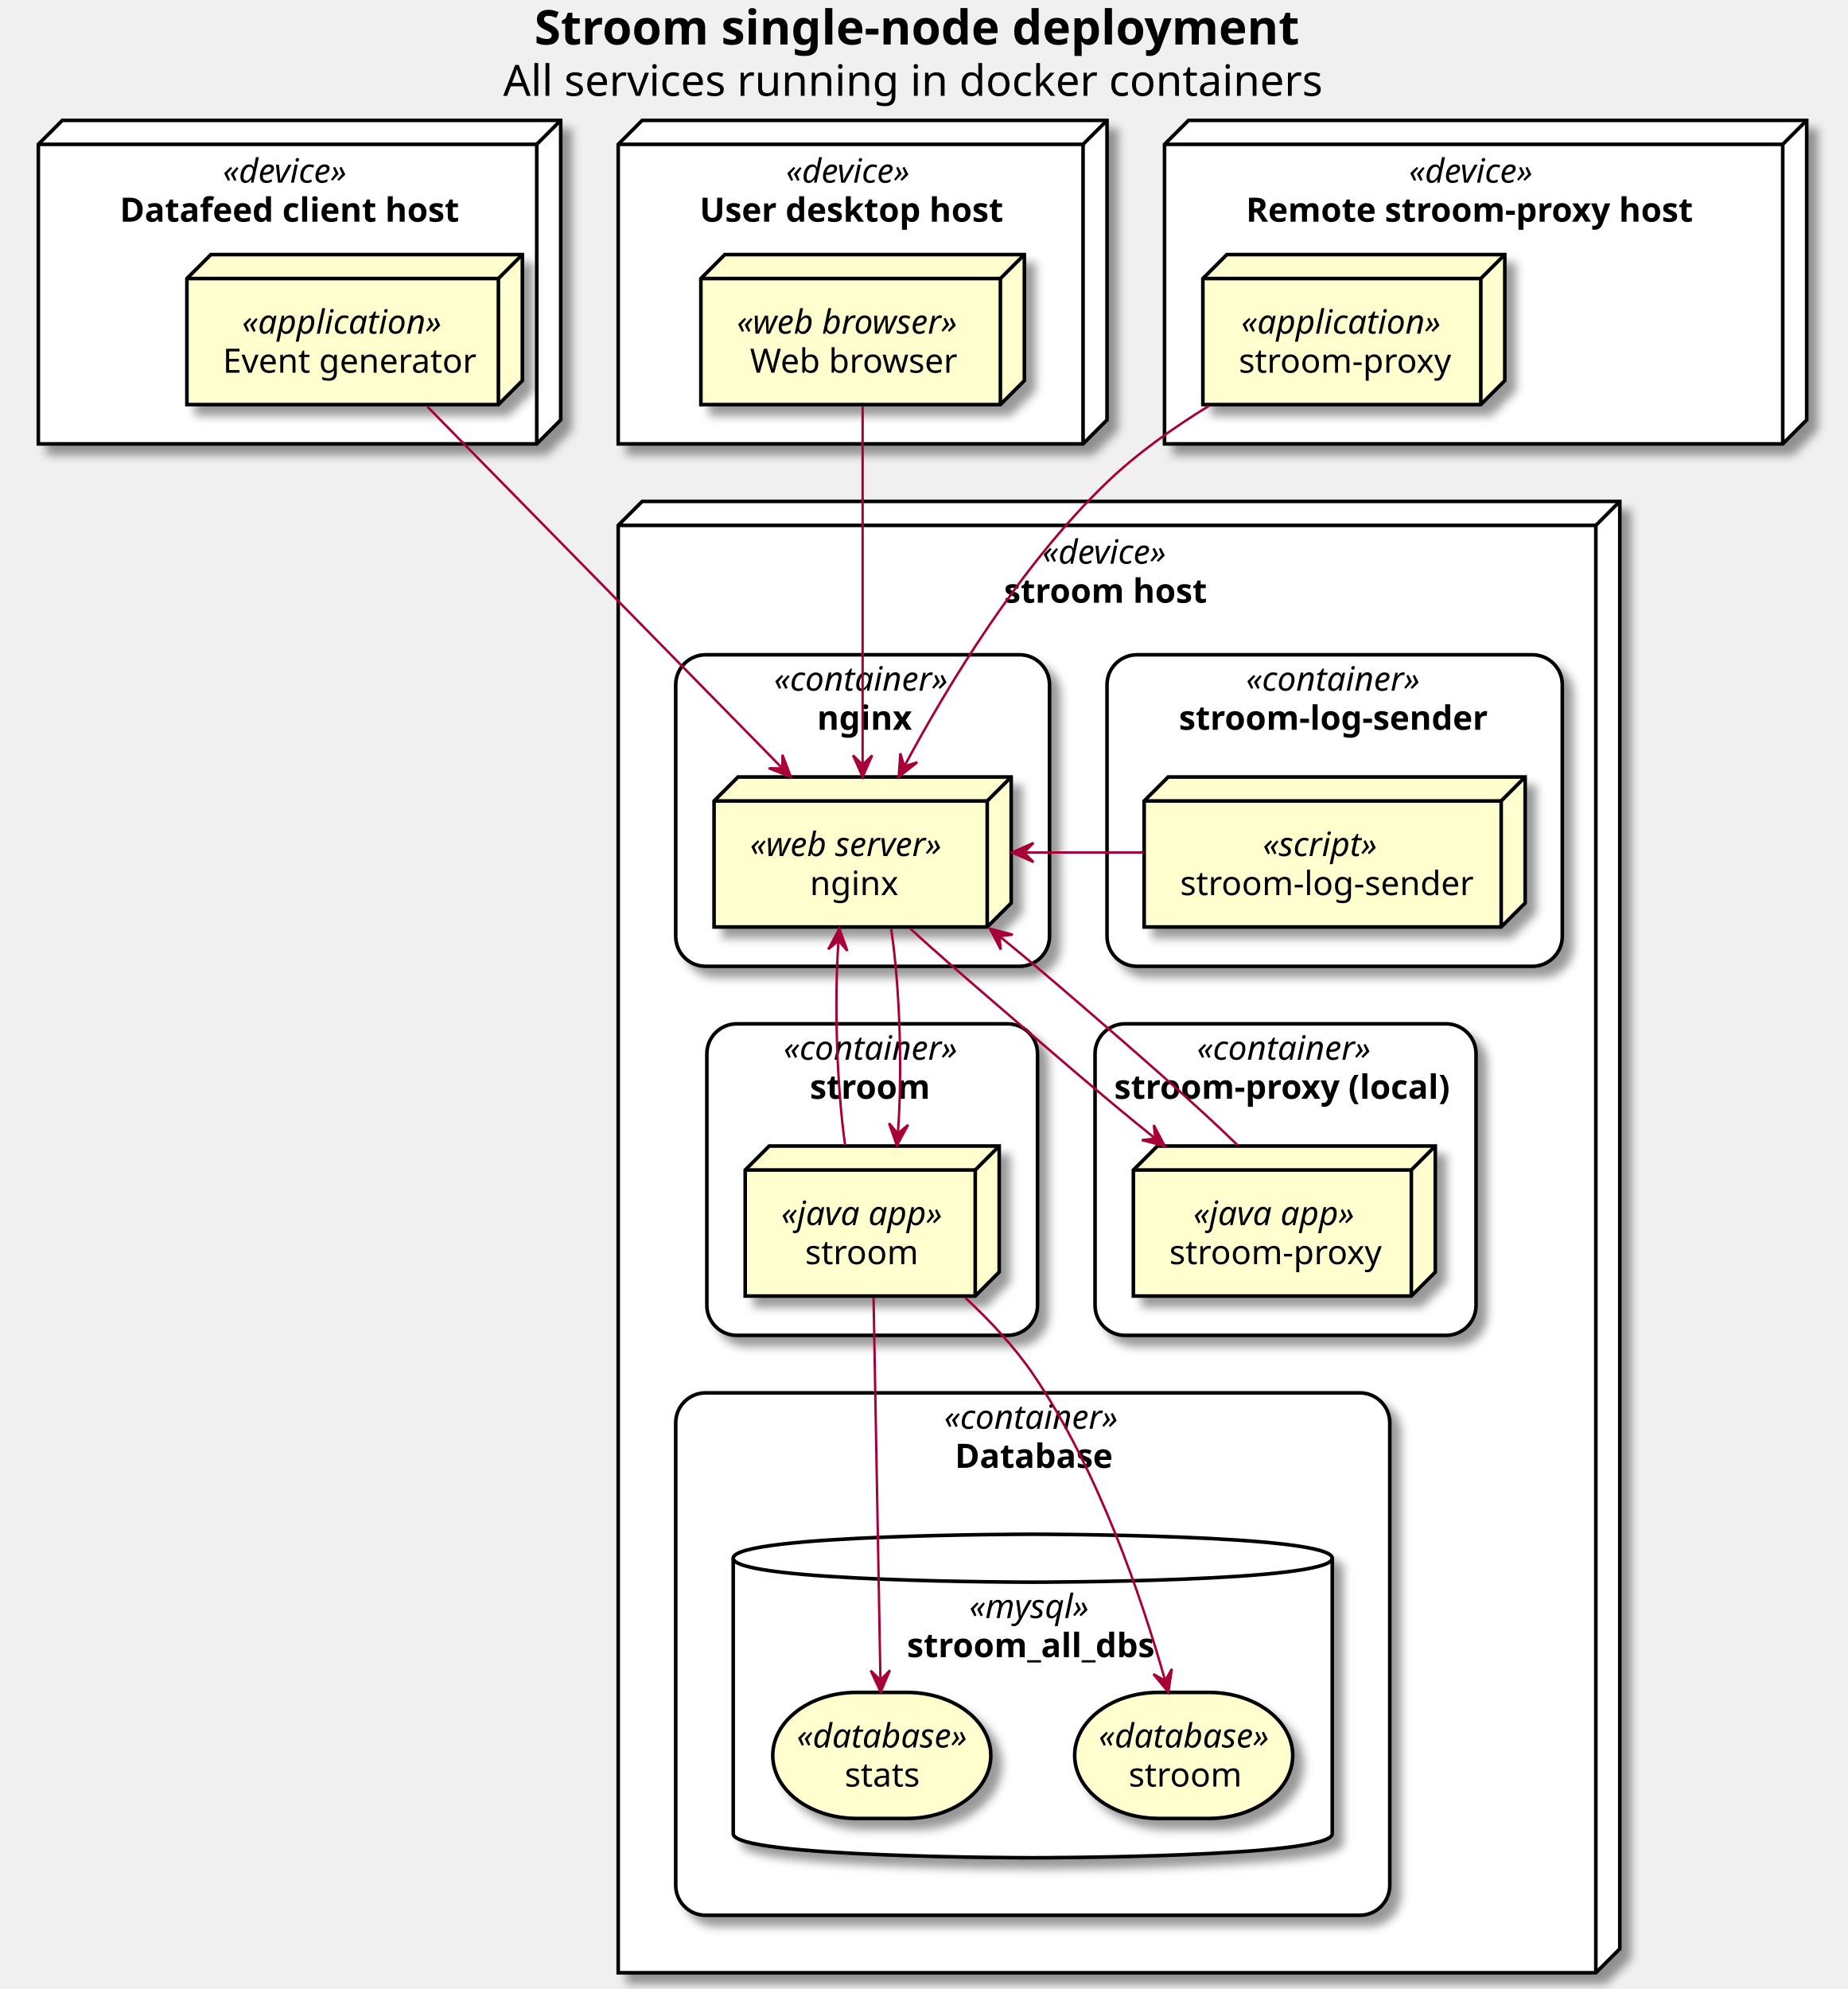
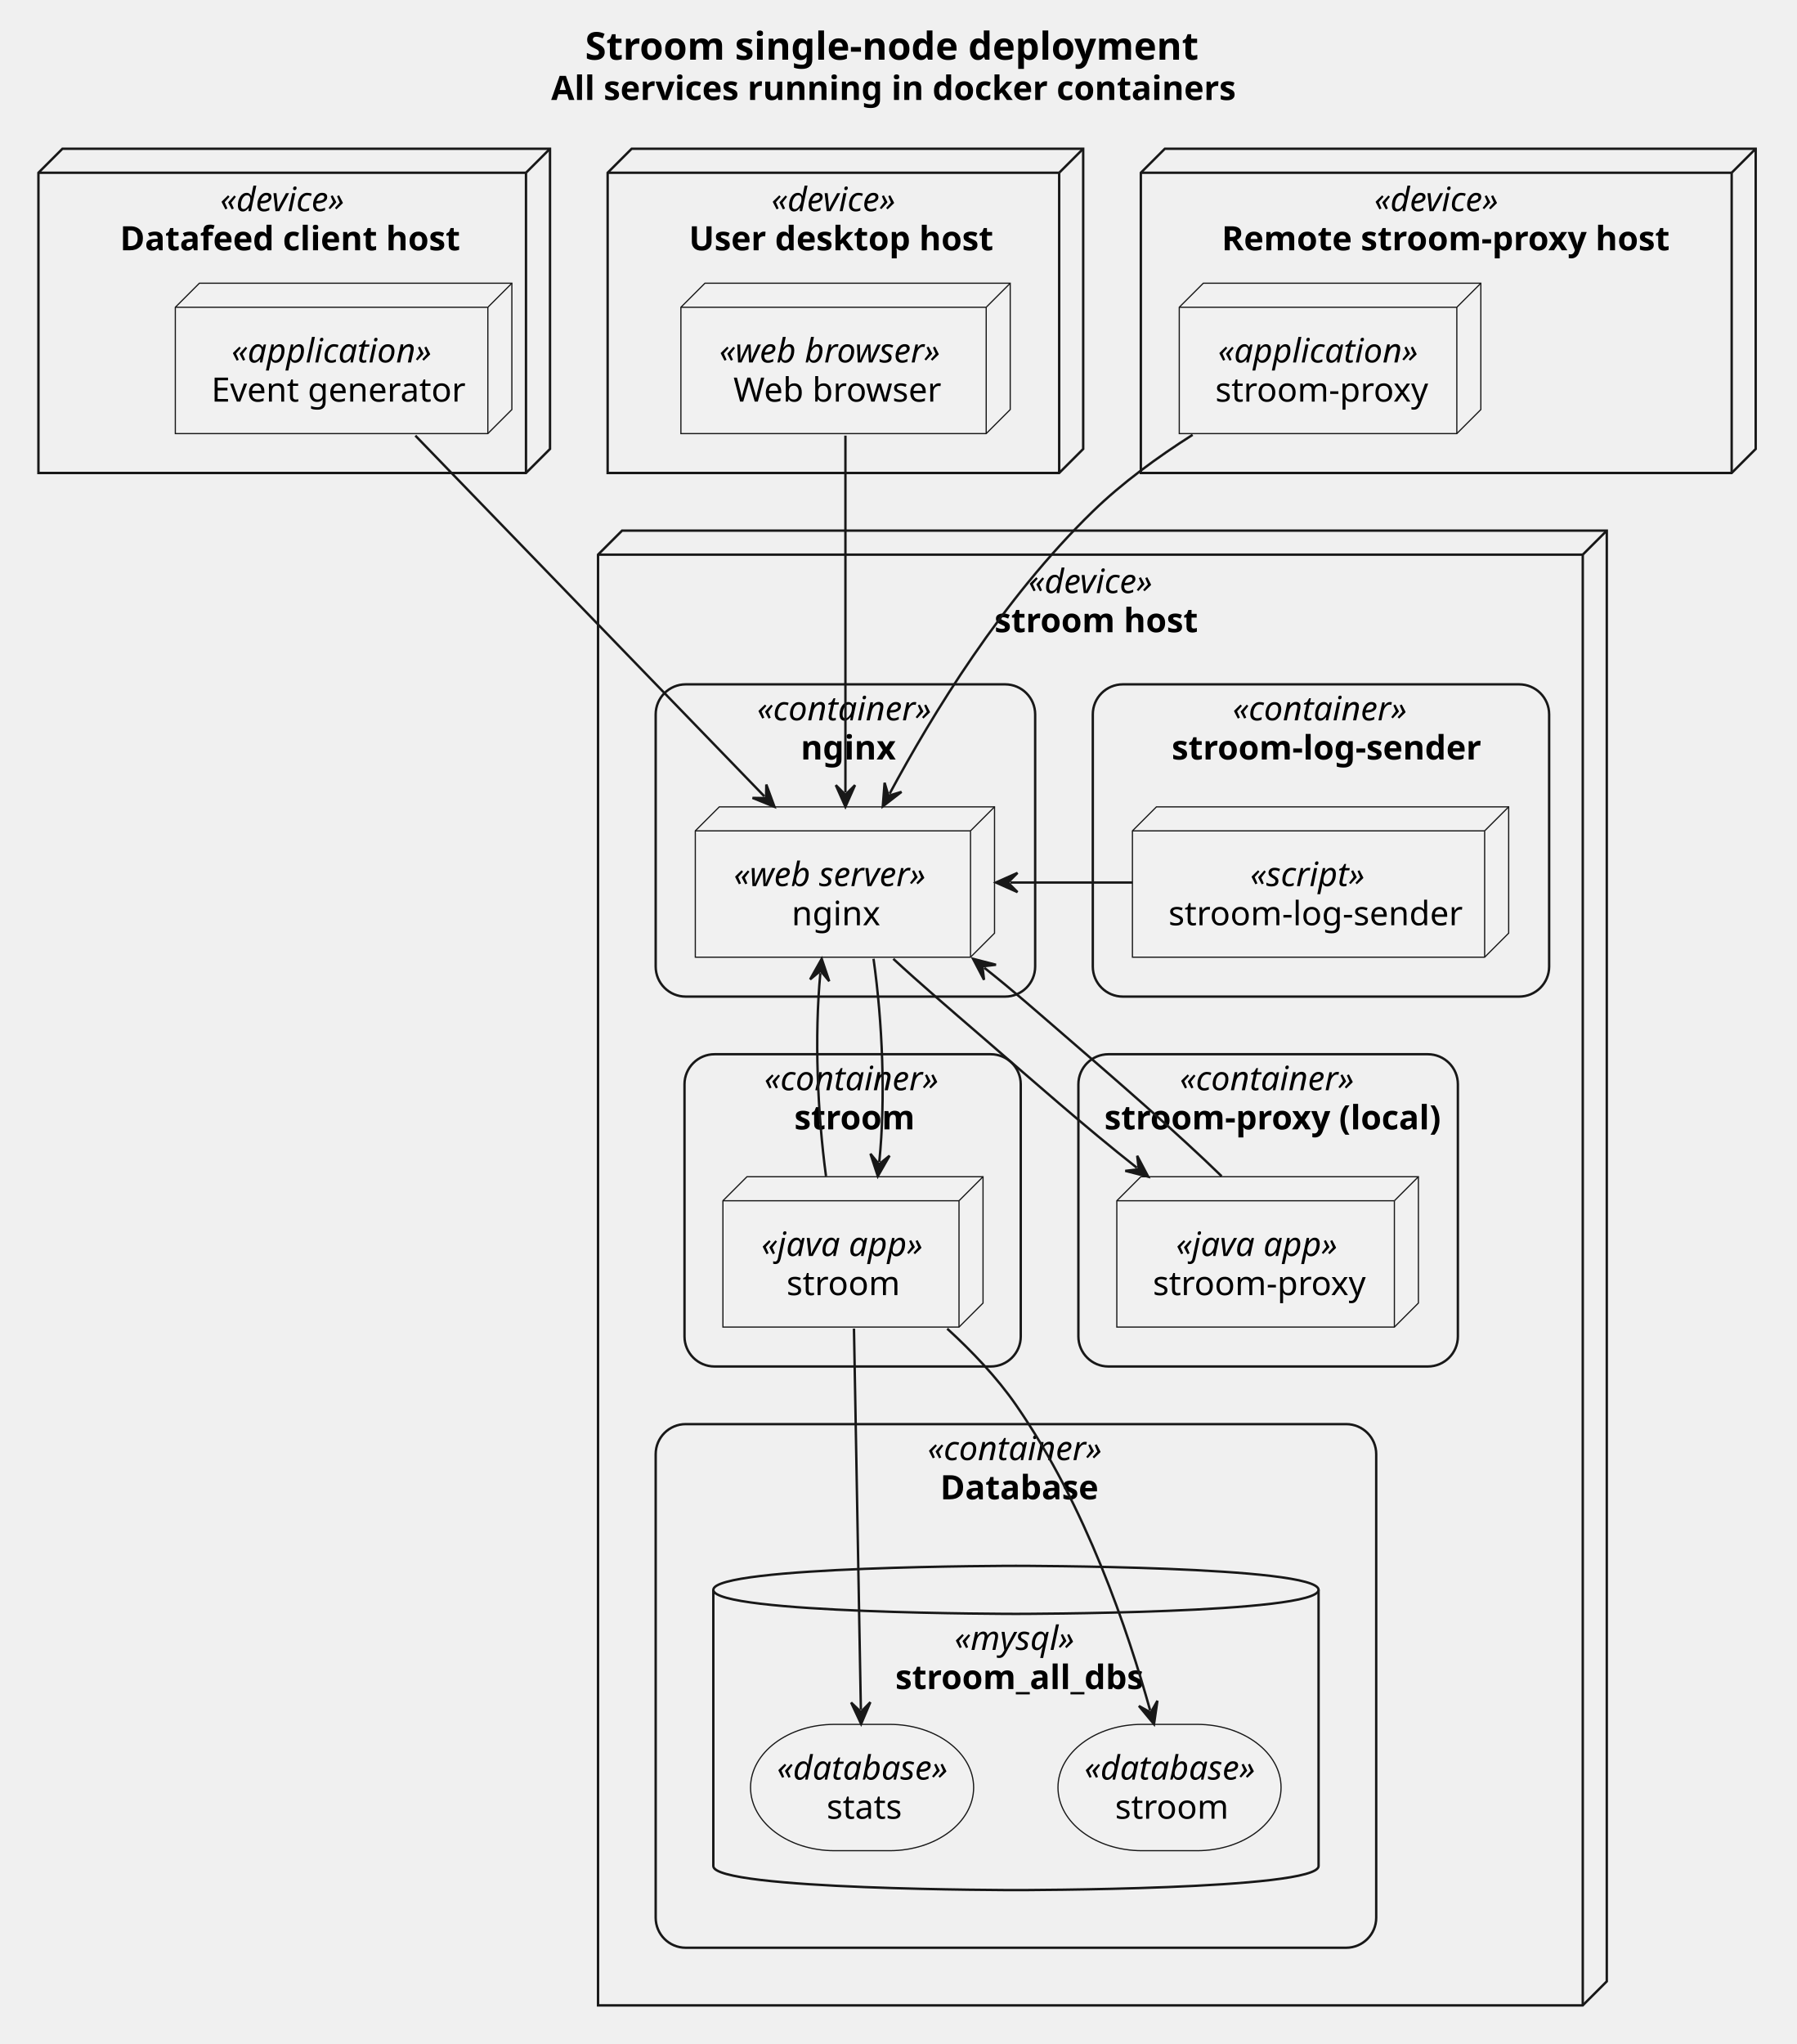
- <svg xmlns="http://www.w3.org/2000/svg" contentScriptType="application/ecmascript" contentStyleType="text/css" height="830px" preserveAspectRatio="none" style="width:771px;height:830px;" version="1.1" viewBox="0 0 771 830" width="771px" zoomAndPan="magnify">
-   <defs>
-     <filter height="300%" id="fqkha2e02ud9j" width="300%" x="-1" y="-1">
-       <feGaussianBlur result="blurOut" stdDeviation="2.0" />
-       <feColorMatrix in="blurOut" result="blurOut2" type="matrix" values="0 0 0 0 0 0 0 0 0 0 0 0 0 0 0 0 0 0 .4 0" />
-       <feOffset dx="4.0" dy="4.0" in="blurOut2" result="blurOut3" />
-       <feBlend in="SourceGraphic" in2="blurOut3" mode="normal" />
-     </filter>
-   </defs>
+ <svg xmlns="http://www.w3.org/2000/svg" contentStyleType="text/css" data-diagram-type="DESCRIPTION" height="851px" preserveAspectRatio="none" style="width:748px;height:851px;background:#FFFFFF;" version="1.1" viewBox="0 0 748 851" width="748px" zoomAndPan="magnify">
+   <defs />
  <g>
-     <text fill="#000000" font-family="sans-serif" font-size="20" font-weight="bold" lengthAdjust="spacing" textLength="312" x="223" y="18.564">Stroom single-node deployment</text>
-     <text fill="#000000" font-family="sans-serif" font-size="18" lengthAdjust="spacing" textLength="338" x="210" y="39.989">All services running in docker containers</text>
-     <polygon fill="#FFFFFF" filter="url(#fqkha2e02ud9j)" points="16,60.234,26,50.234,234,50.234,234,175.234,224,185.234,16,185.234,16,60.234" style="stroke:#000000;stroke-width:1.5;" />
-     <line style="stroke:#000000;stroke-width:1.5;" x1="224" x2="234" y1="60.234" y2="50.234" />
-     <line style="stroke:#000000;stroke-width:1.5;" x1="16" x2="224" y1="60.234" y2="60.234" />
-     <line style="stroke:#000000;stroke-width:1.5;" x1="224" x2="224" y1="60.234" y2="185.234" />
-     <text fill="#000000" font-family="sans-serif" font-size="14" font-style="italic" lengthAdjust="spacing" textLength="56" x="93" y="76.23">«device»</text>
-     <text fill="#000000" font-family="sans-serif" font-size="14" font-weight="bold" lengthAdjust="spacing" textLength="142" x="50" y="92.526">Datafeed client host</text>
-     <polygon fill="#FFFFFF" filter="url(#fqkha2e02ud9j)" points="258,60.234,268,50.234,462,50.234,462,175.234,452,185.234,258,185.234,258,60.234" style="stroke:#000000;stroke-width:1.5;" />
-     <line style="stroke:#000000;stroke-width:1.5;" x1="452" x2="462" y1="60.234" y2="50.234" />
-     <line style="stroke:#000000;stroke-width:1.5;" x1="258" x2="452" y1="60.234" y2="60.234" />
-     <line style="stroke:#000000;stroke-width:1.5;" x1="452" x2="452" y1="60.234" y2="185.234" />
-     <text fill="#000000" font-family="sans-serif" font-size="14" font-style="italic" lengthAdjust="spacing" textLength="56" x="328" y="76.23">«device»</text>
-     <text fill="#000000" font-family="sans-serif" font-size="14" font-weight="bold" lengthAdjust="spacing" textLength="128" x="292" y="92.526">User desktop host</text>
-     <polygon fill="#FFFFFF" filter="url(#fqkha2e02ud9j)" points="486,60.234,496,50.234,754,50.234,754,175.234,744,185.234,486,185.234,486,60.234" style="stroke:#000000;stroke-width:1.5;" />
-     <line style="stroke:#000000;stroke-width:1.5;" x1="744" x2="754" y1="60.234" y2="50.234" />
-     <line style="stroke:#000000;stroke-width:1.5;" x1="486" x2="744" y1="60.234" y2="60.234" />
-     <line style="stroke:#000000;stroke-width:1.5;" x1="744" x2="744" y1="60.234" y2="185.234" />
-     <text fill="#000000" font-family="sans-serif" font-size="14" font-style="italic" lengthAdjust="spacing" textLength="56" x="588" y="76.23">«device»</text>
-     <text fill="#000000" font-family="sans-serif" font-size="14" font-weight="bold" lengthAdjust="spacing" textLength="192" x="520" y="92.526">Remote stroom-proxy host</text>
-     <polygon fill="#FFFFFF" filter="url(#fqkha2e02ud9j)" points="258,219.234,268,209.234,676,209.234,676,813.234,666,823.234,258,823.234,258,219.234" style="stroke:#000000;stroke-width:1.5;" />
-     <line style="stroke:#000000;stroke-width:1.5;" x1="666" x2="676" y1="219.234" y2="209.234" />
-     <line style="stroke:#000000;stroke-width:1.5;" x1="258" x2="666" y1="219.234" y2="219.234" />
-     <line style="stroke:#000000;stroke-width:1.5;" x1="666" x2="666" y1="219.234" y2="823.234" />
-     <text fill="#000000" font-family="sans-serif" font-size="14" font-style="italic" lengthAdjust="spacing" textLength="56" x="435" y="235.23">«device»</text>
-     <text fill="#000000" font-family="sans-serif" font-size="14" font-weight="bold" lengthAdjust="spacing" textLength="88" x="419" y="251.526">stroom host</text>
-     <rect fill="#FFFFFF" filter="url(#fqkha2e02ud9j)" height="130" rx="12.5" ry="12.5" style="stroke:#000000;stroke-width:1.5;" width="156" x="282" y="273.234" />
-     <text fill="#000000" font-family="sans-serif" font-size="14" font-style="italic" lengthAdjust="spacing" textLength="74" x="323" y="288.229">«container»</text>
-     <text fill="#000000" font-family="sans-serif" font-size="14" font-weight="bold" lengthAdjust="spacing" textLength="38" x="341" y="304.526">nginx</text>
-     <rect fill="#FFFFFF" filter="url(#fqkha2e02ud9j)" height="130" rx="12.5" ry="12.5" style="stroke:#000000;stroke-width:1.5;" width="138" x="295" y="427.234" />
-     <text fill="#000000" font-family="sans-serif" font-size="14" font-style="italic" lengthAdjust="spacing" textLength="74" x="327" y="442.229">«container»</text>
-     <text fill="#000000" font-family="sans-serif" font-size="14" font-weight="bold" lengthAdjust="spacing" textLength="52" x="338" y="458.526">stroom</text>
-     <rect fill="#FFFFFF" filter="url(#fqkha2e02ud9j)" height="130" rx="12.5" ry="12.5" style="stroke:#000000;stroke-width:1.5;" width="159" x="457" y="427.234" />
-     <text fill="#000000" font-family="sans-serif" font-size="14" font-style="italic" lengthAdjust="spacing" textLength="74" x="499.5" y="442.229">«container»</text>
-     <text fill="#000000" font-family="sans-serif" font-size="14" font-weight="bold" lengthAdjust="spacing" textLength="143" x="465" y="458.526">stroom-proxy (local)</text>
-     <rect fill="#FFFFFF" filter="url(#fqkha2e02ud9j)" height="130" rx="12.5" ry="12.5" style="stroke:#000000;stroke-width:1.5;" width="190" x="462" y="273.234" />
-     <text fill="#000000" font-family="sans-serif" font-size="14" font-style="italic" lengthAdjust="spacing" textLength="74" x="520" y="288.229">«container»</text>
-     <text fill="#000000" font-family="sans-serif" font-size="14" font-weight="bold" lengthAdjust="spacing" textLength="130" x="492" y="304.526">stroom-log-sender</text>
-     <rect fill="#FFFFFF" filter="url(#fqkha2e02ud9j)" height="218" rx="12.5" ry="12.5" style="stroke:#000000;stroke-width:1.5;" width="298" x="282" y="581.234" />
-     <text fill="#000000" font-family="sans-serif" font-size="14" font-style="italic" lengthAdjust="spacing" textLength="74" x="394" y="596.23">«container»</text>
-     <text fill="#000000" font-family="sans-serif" font-size="14" font-weight="bold" lengthAdjust="spacing" textLength="65" x="398.5" y="612.526">Database</text>
-     <path d="M306,650.234 C306,640.234 431,640.234 431,640.234 C431,640.234 556,640.234 556,650.234 L556,765.234 C556,775.234 431,775.234 431,775.234 C431,775.234 306,775.234 306,765.234 L306,650.234 " fill="#FFFFFF" filter="url(#fqkha2e02ud9j)" style="stroke:#000000;stroke-width:1.5;" />
-     <path d="M306,650.234 C306,660.234 431,660.234 431,660.234 C431,660.234 556,660.234 556,650.234 " fill="none" style="stroke:#000000;stroke-width:1.5;" />
-     <text fill="#000000" font-family="sans-serif" font-size="14" font-style="italic" lengthAdjust="spacing" textLength="53" x="404.5" y="675.23">«mysql»</text>
-     <text fill="#000000" font-family="sans-serif" font-size="14" font-weight="bold" lengthAdjust="spacing" textLength="105" x="378.5" y="691.526">stroom_all_dbs</text>
-     <polygon fill="#FEFECE" filter="url(#fqkha2e02ud9j)" points="78,116.234,88,106.234,218,106.234,218,158.828,208,168.828,78,168.828,78,116.234" style="stroke:#000000;stroke-width:1.5;" />
-     <line style="stroke:#000000;stroke-width:1.5;" x1="208" x2="218" y1="116.234" y2="106.234" />
-     <line style="stroke:#000000;stroke-width:1.5;" x1="78" x2="208" y1="116.234" y2="116.234" />
-     <line style="stroke:#000000;stroke-width:1.5;" x1="208" x2="208" y1="116.234" y2="168.828" />
-     <text fill="#000000" font-family="sans-serif" font-size="14" font-style="italic" lengthAdjust="spacing" textLength="84" x="101" y="139.23">«application»</text>
-     <text fill="#000000" font-family="sans-serif" font-size="14" lengthAdjust="spacing" textLength="100" x="93" y="155.526">Event generator</text>
-     <polygon fill="#FEFECE" filter="url(#fqkha2e02ud9j)" points="292.5,116.234,302.5,106.234,427.5,106.234,427.5,158.828,417.5,168.828,292.5,168.828,292.5,116.234" style="stroke:#000000;stroke-width:1.5;" />
-     <line style="stroke:#000000;stroke-width:1.5;" x1="417.5" x2="427.5" y1="116.234" y2="106.234" />
-     <line style="stroke:#000000;stroke-width:1.5;" x1="292.5" x2="417.5" y1="116.234" y2="116.234" />
-     <line style="stroke:#000000;stroke-width:1.5;" x1="417.5" x2="417.5" y1="116.234" y2="168.828" />
-     <text fill="#000000" font-family="sans-serif" font-size="14" font-style="italic" lengthAdjust="spacing" textLength="95" x="307.5" y="139.23">«web browser»</text>
-     <text fill="#000000" font-family="sans-serif" font-size="14" lengthAdjust="spacing" textLength="84" x="313" y="155.526">Web browser</text>
-     <polygon fill="#FEFECE" filter="url(#fqkha2e02ud9j)" points="502,116.234,512,106.234,628,106.234,628,158.828,618,168.828,502,168.828,502,116.234" style="stroke:#000000;stroke-width:1.5;" />
-     <line style="stroke:#000000;stroke-width:1.5;" x1="618" x2="628" y1="116.234" y2="106.234" />
-     <line style="stroke:#000000;stroke-width:1.5;" x1="502" x2="618" y1="116.234" y2="116.234" />
-     <line style="stroke:#000000;stroke-width:1.5;" x1="618" x2="618" y1="116.234" y2="168.828" />
-     <text fill="#000000" font-family="sans-serif" font-size="14" font-style="italic" lengthAdjust="spacing" textLength="84" x="518" y="139.23">«application»</text>
-     <text fill="#000000" font-family="sans-serif" font-size="14" lengthAdjust="spacing" textLength="86" x="517" y="155.526">stroom-proxy</text>
-     <polygon fill="#FEFECE" filter="url(#fqkha2e02ud9j)" points="298,334.234,308,324.234,422,324.234,422,376.828,412,386.828,298,386.828,298,334.234" style="stroke:#000000;stroke-width:1.5;" />
-     <line style="stroke:#000000;stroke-width:1.5;" x1="412" x2="422" y1="334.234" y2="324.234" />
-     <line style="stroke:#000000;stroke-width:1.5;" x1="298" x2="412" y1="334.234" y2="334.234" />
-     <line style="stroke:#000000;stroke-width:1.5;" x1="412" x2="412" y1="334.234" y2="386.828" />
-     <text fill="#000000" font-family="sans-serif" font-size="14" font-style="italic" lengthAdjust="spacing" textLength="84" x="313" y="357.229">«web server»</text>
-     <text fill="#000000" font-family="sans-serif" font-size="14" lengthAdjust="spacing" textLength="34" x="338" y="373.526">nginx</text>
-     <polygon fill="#FEFECE" filter="url(#fqkha2e02ud9j)" points="311,488.234,321,478.234,417,478.234,417,530.828,407,540.828,311,540.828,311,488.234" style="stroke:#000000;stroke-width:1.5;" />
-     <line style="stroke:#000000;stroke-width:1.5;" x1="407" x2="417" y1="488.234" y2="478.234" />
-     <line style="stroke:#000000;stroke-width:1.5;" x1="311" x2="407" y1="488.234" y2="488.234" />
-     <line style="stroke:#000000;stroke-width:1.5;" x1="407" x2="407" y1="488.234" y2="540.828" />
-     <text fill="#000000" font-family="sans-serif" font-size="14" font-style="italic" lengthAdjust="spacing" textLength="66" x="326" y="511.229">«java app»</text>
-     <text fill="#000000" font-family="sans-serif" font-size="14" lengthAdjust="spacing" textLength="46" x="336" y="527.526">stroom</text>
-     <polygon fill="#FEFECE" filter="url(#fqkha2e02ud9j)" points="473,488.234,483,478.234,599,478.234,599,530.828,589,540.828,473,540.828,473,488.234" style="stroke:#000000;stroke-width:1.5;" />
-     <line style="stroke:#000000;stroke-width:1.5;" x1="589" x2="599" y1="488.234" y2="478.234" />
-     <line style="stroke:#000000;stroke-width:1.5;" x1="473" x2="589" y1="488.234" y2="488.234" />
-     <line style="stroke:#000000;stroke-width:1.5;" x1="589" x2="589" y1="488.234" y2="540.828" />
-     <text fill="#000000" font-family="sans-serif" font-size="14" font-style="italic" lengthAdjust="spacing" textLength="66" x="498" y="511.229">«java app»</text>
-     <text fill="#000000" font-family="sans-serif" font-size="14" lengthAdjust="spacing" textLength="86" x="488" y="527.526">stroom-proxy</text>
-     <polygon fill="#FEFECE" filter="url(#fqkha2e02ud9j)" points="477.5,334.234,487.5,324.234,636.5,324.234,636.5,376.828,626.5,386.828,477.5,386.828,477.5,334.234" style="stroke:#000000;stroke-width:1.5;" />
-     <line style="stroke:#000000;stroke-width:1.5;" x1="626.5" x2="636.5" y1="334.234" y2="324.234" />
-     <line style="stroke:#000000;stroke-width:1.5;" x1="477.5" x2="626.5" y1="334.234" y2="334.234" />
-     <line style="stroke:#000000;stroke-width:1.5;" x1="626.5" x2="626.5" y1="334.234" y2="386.828" />
-     <text fill="#000000" font-family="sans-serif" font-size="14" font-style="italic" lengthAdjust="spacing" textLength="50" x="527" y="357.229">«script»</text>
-     <text fill="#000000" font-family="sans-serif" font-size="14" lengthAdjust="spacing" textLength="119" x="492.5" y="373.526">stroom-log-sender</text>
-     <rect fill="#FEFECE" filter="url(#fqkha2e02ud9j)" height="52.594" rx="35" ry="35" style="stroke:#000000;stroke-width:1.5;" width="91" x="448.5" y="706.234" />
-     <text fill="#000000" font-family="sans-serif" font-size="14" font-style="italic" lengthAdjust="spacing" textLength="71" x="458.5" y="729.23">«database»</text>
-     <text fill="#000000" font-family="sans-serif" font-size="14" lengthAdjust="spacing" textLength="46" x="471" y="745.526">stroom</text>
-     <rect fill="#FEFECE" filter="url(#fqkha2e02ud9j)" height="52.594" rx="35" ry="35" style="stroke:#000000;stroke-width:1.5;" width="91" x="322.5" y="706.234" />
-     <text fill="#000000" font-family="sans-serif" font-size="14" font-style="italic" lengthAdjust="spacing" textLength="71" x="332.5" y="729.23">«database»</text>
-     <text fill="#000000" font-family="sans-serif" font-size="14" lengthAdjust="spacing" textLength="31" x="352.5" y="745.526">stats</text>
-     <path d="M402.84,541.544 C412.96,550.924 423.19,561.804 431,573.234 C458.5,613.504 476.69,667.554 486.17,700.994 " fill="none" id="stroom_dropwiz-to-stroom_db" style="stroke:#A80036;stroke-width:1.0;" />
-     <polygon fill="#A80036" points="487.62,706.174,489.055,696.431,486.277,701.358,481.349,698.58,487.62,706.174" style="stroke:#A80036;stroke-width:1.0;" />
-     <path d="M364.56,541.464 C365.32,583.544 366.68,658.684 367.44,700.844 " fill="none" id="stroom_dropwiz-to-stroom_stats_db" style="stroke:#A80036;stroke-width:1.0;" />
-     <polygon fill="#A80036" points="367.54,706.074,371.385,697.007,367.454,701.075,363.386,697.144,367.54,706.074" style="stroke:#A80036;stroke-width:1.0;" />
-     <path d="M352.72,478.024 C349.22,453.314 348.13,418.544 349.93,392.564 " fill="none" id="stroom_dropwiz-to-nginx" style="stroke:#A80036;stroke-width:1.0;" />
-     <polygon fill="#A80036" points="350.33,387.494,345.648,396.159,349.944,392.479,353.624,396.776,350.33,387.494" style="stroke:#A80036;stroke-width:1.0;" />
-     <path d="M371.91,387.494 C375.56,412.214 376.66,446.984 374.71,472.954 " fill="none" id="nginx-to-stroom_dropwiz" style="stroke:#A80036;stroke-width:1.0;" />
-     <polygon fill="#A80036" points="374.28,478.024,379.012,469.387,374.694,473.041,371.039,468.724,374.28,478.024" style="stroke:#A80036;stroke-width:1.0;" />
-     <path d="M516.63,478.014 C498.91,460.714 473.6,438.734 451,419.234 C440.31,410.014 428.71,400.064 417.33,390.864 " fill="none" id="stroom_proxy_dropwiz-to-nginx" style="stroke:#A80036;stroke-width:1.0;" />
-     <polygon fill="#A80036" points="413.14,387.514,417.657,396.266,417.04,390.643,422.663,390.026,413.14,387.514" style="stroke:#A80036;stroke-width:1.0;" />
-     <path d="M379.93,387.514 C390.85,397.604 404,408.884 416,419.234 C437.27,437.584 460.94,458.144 481.91,474.924 " fill="none" id="nginx-to-stroom_proxy_dropwiz" style="stroke:#A80036;stroke-width:1.0;" />
-     <polygon fill="#A80036" points="486.07,478.224,481.518,469.491,482.157,475.111,476.537,475.751,486.07,478.224" style="stroke:#A80036;stroke-width:1.0;" />
-     <path d="M427.49,355.734 C444.09,355.734 460.7,355.734 477.3,355.734 " fill="none" id="nginx-backto-stroom_log_sender_script" style="stroke:#A80036;stroke-width:1.0;" />
-     <polygon fill="#A80036" points="422.33,355.734,431.33,359.734,427.33,355.734,431.33,351.734,422.33,355.734" style="stroke:#A80036;stroke-width:1.0;" />
-     <path d="M360,169.684 C360,209.174 360,277.334 360,318.994 " fill="none" id="ui_client_browser-to-nginx" style="stroke:#A80036;stroke-width:1.0;" />
-     <polygon fill="#A80036" points="360,324.194,364,315.194,360,319.194,356,315.194,360,324.194" style="stroke:#A80036;stroke-width:1.0;" />
-     <path d="M178.37,169.684 C217.53,209.574 285.4,278.724 326.17,320.264 " fill="none" id="dataload_client_app-to-nginx" style="stroke:#A80036;stroke-width:1.0;" />
-     <polygon fill="#A80036" points="330.02,324.194,326.559,314.974,326.513,320.63,320.856,320.585,330.02,324.194" style="stroke:#A80036;stroke-width:1.0;" />
-     <path d="M504.62,169.314 C489.76,178.414 474.53,189.214 462,201.234 C425.7,236.074 395.5,286.044 377.61,319.394 " fill="none" id="remote_proxy-to-nginx" style="stroke:#A80036;stroke-width:1.0;" />
-     <polygon fill="#A80036" points="375.06,324.194,382.804,318.11,377.398,319.775,375.733,314.368,375.06,324.194" style="stroke:#A80036;stroke-width:1.0;" />
+     <g class="title" data-source-line="2">
+       <text fill="#000000" font-family="sans-serif" font-size="16" font-weight="bold" lengthAdjust="spacing" textLength="246.781" x="243.609" y="24.852">Stroom single-node deployment</text>
+       <text fill="#000000" font-family="sans-serif" font-size="14" font-weight="bold" lengthAdjust="spacing" textLength="275.017" x="229.492" y="41.62">All services running in docker containers</text>
+     </g>
+     <g class="cluster" data-qualified-name="dataload_client_host" data-source-line="13" id="ent0002">
+       <polygon fill="none" points="16,71.922,26,61.922,229,61.922,229,186.922,219,196.922,16,196.922,16,71.922" style="stroke:#181818;stroke-width:1;" />
+       <line style="stroke:#181818;stroke-width:1;" x1="219" x2="229" y1="71.922" y2="61.922" />
+       <line style="stroke:#181818;stroke-width:1;" x1="16" x2="219" y1="71.922" y2="71.922" />
+       <line style="stroke:#181818;stroke-width:1;" x1="219" x2="219" y1="71.922" y2="196.922" />
+       <text fill="#000000" font-family="sans-serif" font-size="14" font-style="italic" lengthAdjust="spacing" textLength="53.628" x="91.686" y="87.917">«device»</text>
+       <text fill="#000000" font-family="sans-serif" font-size="14" font-weight="bold" lengthAdjust="spacing" textLength="137.088" x="49.956" y="104.214">Datafeed client host</text>
+     </g>
+     <g class="cluster" data-qualified-name="ui_client_host" data-source-line="17" id="ent0004">
+       <polygon fill="none" points="253,71.922,263,61.922,451,61.922,451,186.922,441,196.922,253,196.922,253,71.922" style="stroke:#181818;stroke-width:1;" />
+       <line style="stroke:#181818;stroke-width:1;" x1="441" x2="451" y1="71.922" y2="61.922" />
+       <line style="stroke:#181818;stroke-width:1;" x1="253" x2="441" y1="71.922" y2="71.922" />
+       <line style="stroke:#181818;stroke-width:1;" x1="441" x2="441" y1="71.922" y2="196.922" />
+       <text fill="#000000" font-family="sans-serif" font-size="14" font-style="italic" lengthAdjust="spacing" textLength="53.628" x="321.186" y="87.917">«device»</text>
+       <text fill="#000000" font-family="sans-serif" font-size="14" font-weight="bold" lengthAdjust="spacing" textLength="122.268" x="286.866" y="104.214">User desktop host</text>
+     </g>
+     <g class="cluster" data-qualified-name="remote_proxy_host" data-source-line="21" id="ent0006">
+       <polygon fill="none" points="475,71.922,485,61.922,731,61.922,731,186.922,721,196.922,475,196.922,475,71.922" style="stroke:#181818;stroke-width:1;" />
+       <line style="stroke:#181818;stroke-width:1;" x1="721" x2="731" y1="71.922" y2="61.922" />
+       <line style="stroke:#181818;stroke-width:1;" x1="475" x2="721" y1="71.922" y2="71.922" />
+       <line style="stroke:#181818;stroke-width:1;" x1="721" x2="721" y1="71.922" y2="196.922" />
+       <text fill="#000000" font-family="sans-serif" font-size="14" font-style="italic" lengthAdjust="spacing" textLength="53.628" x="572.186" y="87.917">«device»</text>
+       <text fill="#000000" font-family="sans-serif" font-size="14" font-weight="bold" lengthAdjust="spacing" textLength="180.694" x="508.653" y="104.214">Remote stroom-proxy host</text>
+     </g>
+     <g class="cluster" data-qualified-name="stroom_host" data-source-line="27" id="ent0008">
+       <polygon fill="none" points="249,230.922,259,220.922,669,220.922,669,824.922,659,834.922,249,834.922,249,230.922" style="stroke:#181818;stroke-width:1;" />
+       <line style="stroke:#181818;stroke-width:1;" x1="659" x2="669" y1="230.922" y2="220.922" />
+       <line style="stroke:#181818;stroke-width:1;" x1="249" x2="659" y1="230.922" y2="230.922" />
+       <line style="stroke:#181818;stroke-width:1;" x1="659" x2="659" y1="230.922" y2="834.922" />
+       <text fill="#000000" font-family="sans-serif" font-size="14" font-style="italic" lengthAdjust="spacing" textLength="53.628" x="428.186" y="246.917">«device»</text>
+       <text fill="#000000" font-family="sans-serif" font-size="14" font-weight="bold" lengthAdjust="spacing" textLength="81.901" x="414.049" y="263.214">stroom host</text>
+     </g>
+     <g class="cluster" data-qualified-name="stroom_host.nginx_container" data-source-line="28" id="ent0009">
+       <rect fill="none" height="130" rx="12.5" ry="12.5" style="stroke:#181818;stroke-width:1;" width="158" x="273" y="284.922" />
+       <text fill="#000000" font-family="sans-serif" font-size="14" font-style="italic" lengthAdjust="spacing" textLength="73.555" x="315.223" y="299.917">«container»</text>
+       <text fill="#000000" font-family="sans-serif" font-size="14" font-weight="bold" lengthAdjust="spacing" textLength="37.222" x="333.389" y="316.214">nginx</text>
+     </g>
+     <g class="cluster" data-qualified-name="stroom_host.stroom_container" data-source-line="32" id="ent0011">
+       <rect fill="none" height="130" rx="12.5" ry="12.5" style="stroke:#181818;stroke-width:1;" width="140" x="285" y="438.922" />
+       <text fill="#000000" font-family="sans-serif" font-size="14" font-style="italic" lengthAdjust="spacing" textLength="73.555" x="318.223" y="453.917">«container»</text>
+       <text fill="#000000" font-family="sans-serif" font-size="14" font-weight="bold" lengthAdjust="spacing" textLength="48.569" x="330.715" y="470.214">stroom</text>
+     </g>
+     <g class="cluster" data-qualified-name="stroom_host.stroom_proxy_container" data-source-line="36" id="ent0013">
+       <rect fill="none" height="130" rx="12.5" ry="12.5" style="stroke:#181818;stroke-width:1;" width="158" x="449" y="438.922" />
+       <text fill="#000000" font-family="sans-serif" font-size="14" font-style="italic" lengthAdjust="spacing" textLength="73.555" x="491.223" y="453.917">«container»</text>
+       <text fill="#000000" font-family="sans-serif" font-size="14" font-weight="bold" lengthAdjust="spacing" textLength="136.35" x="459.825" y="470.214">stroom-proxy (local)</text>
+     </g>
+     <g class="cluster" data-qualified-name="stroom_host.stroom_log_sender" data-source-line="40" id="ent0015">
+       <rect fill="none" height="130" rx="12.5" ry="12.5" style="stroke:#181818;stroke-width:1;" width="190" x="455" y="284.922" />
+       <text fill="#000000" font-family="sans-serif" font-size="14" font-style="italic" lengthAdjust="spacing" textLength="73.555" x="513.223" y="299.917">«container»</text>
+       <text fill="#000000" font-family="sans-serif" font-size="14" font-weight="bold" lengthAdjust="spacing" textLength="124.332" x="487.834" y="316.214">stroom-log-sender</text>
+     </g>
+     <g class="cluster" data-qualified-name="stroom_host.database_container" data-source-line="44" id="ent0017">
+       <rect fill="none" height="218" rx="12.5" ry="12.5" style="stroke:#181818;stroke-width:1;" width="300" x="273" y="592.922" />
+       <text fill="#000000" font-family="sans-serif" font-size="14" font-style="italic" lengthAdjust="spacing" textLength="73.555" x="386.223" y="607.917">«container»</text>
+       <text fill="#000000" font-family="sans-serif" font-size="14" font-weight="bold" lengthAdjust="spacing" textLength="63.096" x="391.452" y="624.214">Database</text>
+     </g>
+     <g class="cluster" data-qualified-name="stroom_host.database_container.stroom_all_dbs" data-source-line="45" id="ent0018">
+       <path d="M297,661.922 C297,651.922 423,651.922 423,651.922 C423,651.922 549,651.922 549,661.922 L549,776.922 C549,786.922 423,786.922 423,786.922 C423,786.922 297,786.922 297,776.922 L297,661.922" fill="none" style="stroke:#181818;stroke-width:1;" />
+       <path d="M297,661.922 C297,671.922 423,671.922 423,671.922 C423,671.922 549,671.922 549,661.922" fill="none" style="stroke:#181818;stroke-width:1;" />
+       <text fill="#000000" font-family="sans-serif" font-size="14" font-style="italic" lengthAdjust="spacing" textLength="51.16" x="397.42" y="686.917">«mysql»</text>
+       <text fill="#000000" font-family="sans-serif" font-size="14" font-weight="bold" lengthAdjust="spacing" textLength="100.42" x="372.79" y="703.214">stroom_all_dbs</text>
+     </g>
+     <g class="entity" data-qualified-name="dataload_client_host.dataload_client_app" data-source-line="14" id="ent0003">
+       <polygon fill="#F1F1F1" points="73,127.922,83,117.922,213.119,117.922,213.119,170.516,203.119,180.516,73,180.516,73,127.922" style="stroke:#181818;stroke-width:0.5;" />
+       <line style="stroke:#181818;stroke-width:0.5;" x1="203.119" x2="213.119" y1="127.922" y2="117.922" />
+       <line style="stroke:#181818;stroke-width:0.5;" x1="73" x2="203.119" y1="127.922" y2="127.922" />
+       <line style="stroke:#181818;stroke-width:0.5;" x1="203.119" x2="203.119" y1="127.922" y2="180.516" />
+       <text fill="#000000" font-family="sans-serif" font-size="14" font-style="italic" lengthAdjust="spacing" textLength="83.316" x="96.401" y="150.917">«application»</text>
+       <text fill="#000000" font-family="sans-serif" font-size="14" lengthAdjust="spacing" textLength="100.119" x="88" y="167.214">Event generator</text>
+     </g>
+     <g class="entity" data-qualified-name="ui_client_host.ui_client_browser" data-source-line="18" id="ent0005">
+       <polygon fill="#F1F1F1" points="283.5,127.922,293.5,117.922,420.615,117.922,420.615,170.516,410.615,180.516,283.5,180.516,283.5,127.922" style="stroke:#181818;stroke-width:0.5;" />
+       <line style="stroke:#181818;stroke-width:0.5;" x1="410.615" x2="420.615" y1="127.922" y2="117.922" />
+       <line style="stroke:#181818;stroke-width:0.5;" x1="283.5" x2="410.615" y1="127.922" y2="127.922" />
+       <line style="stroke:#181818;stroke-width:0.5;" x1="410.615" x2="410.615" y1="127.922" y2="180.516" />
+       <text fill="#000000" font-family="sans-serif" font-size="14" font-style="italic" lengthAdjust="spacing" textLength="95.115" x="299.5" y="150.917">«web browser»</text>
+       <text fill="#000000" font-family="sans-serif" font-size="14" lengthAdjust="spacing" textLength="83.412" x="305.352" y="167.214">Web browser</text>
+     </g>
+     <g class="entity" data-qualified-name="remote_proxy_host.remote_proxy" data-source-line="22" id="ent0007">
+       <polygon fill="#F1F1F1" points="491,127.922,501,117.922,616.565,117.922,616.565,170.516,606.565,180.516,491,180.516,491,127.922" style="stroke:#181818;stroke-width:0.5;" />
+       <line style="stroke:#181818;stroke-width:0.5;" x1="606.565" x2="616.565" y1="127.922" y2="117.922" />
+       <line style="stroke:#181818;stroke-width:0.5;" x1="491" x2="606.565" y1="127.922" y2="127.922" />
+       <line style="stroke:#181818;stroke-width:0.5;" x1="606.565" x2="606.565" y1="127.922" y2="180.516" />
+       <text fill="#000000" font-family="sans-serif" font-size="14" font-style="italic" lengthAdjust="spacing" textLength="83.316" x="507.125" y="150.917">«application»</text>
+       <text fill="#000000" font-family="sans-serif" font-size="14" lengthAdjust="spacing" textLength="85.565" x="506" y="167.214">stroom-proxy</text>
+     </g>
+     <g class="entity" data-qualified-name="stroom_host.nginx_container.nginx" data-source-line="29" id="ent0010">
+       <polygon fill="#F1F1F1" points="289.5,345.922,299.5,335.922,414.085,335.922,414.085,388.516,404.085,398.516,289.5,398.516,289.5,345.922" style="stroke:#181818;stroke-width:0.5;" />
+       <line style="stroke:#181818;stroke-width:0.5;" x1="404.085" x2="414.085" y1="345.922" y2="335.922" />
+       <line style="stroke:#181818;stroke-width:0.5;" x1="289.5" x2="404.085" y1="345.922" y2="345.922" />
+       <line style="stroke:#181818;stroke-width:0.5;" x1="404.085" x2="404.085" y1="345.922" y2="398.516" />
+       <text fill="#000000" font-family="sans-serif" font-size="14" font-style="italic" lengthAdjust="spacing" textLength="82.585" x="305.5" y="368.917">«web server»</text>
+       <text fill="#000000" font-family="sans-serif" font-size="14" lengthAdjust="spacing" textLength="34.364" x="329.61" y="385.214">nginx</text>
+     </g>
+     <g class="entity" data-qualified-name="stroom_host.stroom_container.stroom_dropwiz" data-source-line="33" id="ent0012">
+       <polygon fill="#F1F1F1" points="301,499.922,311,489.922,409.295,489.922,409.295,542.516,399.295,552.516,301,552.516,301,499.922" style="stroke:#181818;stroke-width:0.5;" />
+       <line style="stroke:#181818;stroke-width:0.5;" x1="399.295" x2="409.295" y1="499.922" y2="489.922" />
+       <line style="stroke:#181818;stroke-width:0.5;" x1="301" x2="399.295" y1="499.922" y2="499.922" />
+       <line style="stroke:#181818;stroke-width:0.5;" x1="399.295" x2="399.295" y1="499.922" y2="552.516" />
+       <text fill="#000000" font-family="sans-serif" font-size="14" font-style="italic" lengthAdjust="spacing" textLength="66.295" x="317" y="522.917">«java app»</text>
+       <text fill="#000000" font-family="sans-serif" font-size="14" lengthAdjust="spacing" textLength="45.35" x="327.473" y="539.214">stroom</text>
+     </g>
+     <g class="entity" data-qualified-name="stroom_host.stroom_proxy_container.stroom_proxy_dropwiz" data-source-line="37" id="ent0014">
+       <polygon fill="#F1F1F1" points="465,499.922,475,489.922,590.565,489.922,590.565,542.516,580.565,552.516,465,552.516,465,499.922" style="stroke:#181818;stroke-width:0.5;" />
+       <line style="stroke:#181818;stroke-width:0.5;" x1="580.565" x2="590.565" y1="499.922" y2="489.922" />
+       <line style="stroke:#181818;stroke-width:0.5;" x1="465" x2="580.565" y1="499.922" y2="499.922" />
+       <line style="stroke:#181818;stroke-width:0.5;" x1="580.565" x2="580.565" y1="499.922" y2="552.516" />
+       <text fill="#000000" font-family="sans-serif" font-size="14" font-style="italic" lengthAdjust="spacing" textLength="66.295" x="489.635" y="522.917">«java app»</text>
+       <text fill="#000000" font-family="sans-serif" font-size="14" lengthAdjust="spacing" textLength="85.565" x="480" y="539.214">stroom-proxy</text>
+     </g>
+     <g class="entity" data-qualified-name="stroom_host.stroom_log_sender.stroom_log_sender_script" data-source-line="41" id="ent0016">
+       <polygon fill="#F1F1F1" points="471.5,345.922,481.5,335.922,628.148,335.922,628.148,388.516,618.148,398.516,471.5,398.516,471.5,345.922" style="stroke:#181818;stroke-width:0.5;" />
+       <line style="stroke:#181818;stroke-width:0.5;" x1="618.148" x2="628.148" y1="345.922" y2="335.922" />
+       <line style="stroke:#181818;stroke-width:0.5;" x1="471.5" x2="618.148" y1="345.922" y2="345.922" />
+       <line style="stroke:#181818;stroke-width:0.5;" x1="618.148" x2="618.148" y1="345.922" y2="398.516" />
+       <text fill="#000000" font-family="sans-serif" font-size="14" font-style="italic" lengthAdjust="spacing" textLength="48.583" x="520.533" y="368.917">«script»</text>
+       <text fill="#000000" font-family="sans-serif" font-size="14" lengthAdjust="spacing" textLength="116.648" x="486.5" y="385.214">stroom-log-sender</text>
+     </g>
+     <g class="entity" data-qualified-name="stroom_host.database_container.stroom_all_dbs.stroom_db" data-source-line="46" id="ent0019">
+       <rect fill="#F1F1F1" height="52.594" rx="35" ry="35" style="stroke:#181818;stroke-width:0.5;" width="92.882" x="440.5" y="717.922" />
+       <text fill="#000000" font-family="sans-serif" font-size="14" font-style="italic" lengthAdjust="spacing" textLength="70.882" x="451.5" y="740.917">«database»</text>
+       <text fill="#000000" font-family="sans-serif" font-size="14" lengthAdjust="spacing" textLength="45.35" x="464.266" y="757.214">stroom</text>
+     </g>
+     <g class="entity" data-qualified-name="stroom_host.database_container.stroom_all_dbs.stroom_stats_db" data-source-line="47" id="ent0020">
+       <rect fill="#F1F1F1" height="52.594" rx="35" ry="35" style="stroke:#181818;stroke-width:0.5;" width="92.882" x="312.5" y="717.922" />
+       <text fill="#000000" font-family="sans-serif" font-size="14" font-style="italic" lengthAdjust="spacing" textLength="70.882" x="323.5" y="740.917">«database»</text>
+       <text fill="#000000" font-family="sans-serif" font-size="14" lengthAdjust="spacing" textLength="29.552" x="344.165" y="757.214">stats</text>
+     </g>
+     <g class="link" data-entity-1="ent0012" data-entity-2="ent0019" data-link-type="dependency" data-source-line="52" id="lnk21">
+       <path d="M394.39,553.182 C404.66,562.562 415.06,573.452 423,584.922 C452.31,627.252 469.673,679.234 478.863,712.064" fill="none" id="stroom_dropwiz-to-stroom_db" style="stroke:#181818;stroke-width:1;" />
+       <polygon fill="#181818" points="480.48,717.842,481.906,708.097,479.132,713.027,474.202,710.253,480.48,717.842" style="stroke:#181818;stroke-width:1;" />
+     </g>
+     <g class="link" data-entity-1="ent0012" data-entity-2="ent0020" data-link-type="dependency" data-source-line="53" id="lnk22">
+       <path d="M355.56,553.152 C356.35,597.032 357.692,670.863 358.432,711.763" fill="none" id="stroom_dropwiz-to-stroom_stats_db" style="stroke:#181818;stroke-width:1;" />
+       <polygon fill="#181818" points="358.54,717.762,362.377,708.691,358.45,712.763,354.378,708.836,358.54,717.762" style="stroke:#181818;stroke-width:1;" />
+     </g>
+     <g class="link" data-entity-1="ent0012" data-entity-2="ent0010" data-link-type="dependency" data-source-line="56" id="lnk23">
+       <path d="M343.92,489.712 C340.37,463.352 339.051,431.525 341.562,405.155" fill="none" id="stroom_dropwiz-to-nginx" style="stroke:#181818;stroke-width:1;" />
+       <polygon fill="#181818" points="342.13,399.182,337.295,407.762,341.656,404.159,345.259,408.52,342.13,399.182" style="stroke:#181818;stroke-width:1;" />
+     </g>
+     <g class="link" data-entity-1="ent0010" data-entity-2="ent0012" data-link-type="dependency" data-source-line="61" id="lnk27">
+       <path d="M363.7,399.182 C367.43,425.552 368.777,457.383 366.097,483.743" fill="none" id="nginx-to-stroom_dropwiz" style="stroke:#181818;stroke-width:1;" />
+       <polygon fill="#181818" points="365.49,489.712,370.38,481.163,365.996,484.738,362.421,480.353,365.49,489.712" style="stroke:#181818;stroke-width:1;" />
+     </g>
+     <g class="link" data-entity-1="ent0014" data-entity-2="ent0010" data-link-type="dependency" data-source-line="57" id="lnk24">
+       <path d="M508.63,489.702 C490.91,472.402 465.6,450.422 443,430.922 C431,420.572 422.549,413.022 409.839,402.932" fill="none" id="stroom_proxy_dropwiz-to-nginx" style="stroke:#181818;stroke-width:1;" />
+       <polygon fill="#181818" points="405.14,399.202,409.702,407.93,409.056,402.311,414.676,401.665,405.14,399.202" style="stroke:#181818;stroke-width:1;" />
+     </g>
+     <g class="link" data-entity-1="ent0010" data-entity-2="ent0014" data-link-type="dependency" data-source-line="62" id="lnk28">
+       <path d="M371.93,399.202 C382.85,409.292 396,420.572 408,430.922 C430.69,450.492 451.4,468.865 473.36,486.195" fill="none" id="nginx-to-stroom_proxy_dropwiz" style="stroke:#181818;stroke-width:1;" />
+       <polygon fill="#181818" points="478.07,489.912,473.483,481.196,474.145,486.814,468.527,487.476,478.07,489.912" style="stroke:#181818;stroke-width:1;" />
+     </g>
+     <g class="link" data-entity-1="ent0010" data-entity-2="ent0016" data-link-type="dependency" data-source-line="58" id="lnk26">
+       <path d="M420.65,367.422 C439.59,367.422 452.54,367.422 471.49,367.422" fill="none" id="nginx-backto-stroom_log_sender_script" style="stroke:#181818;stroke-width:1;" />
+       <polygon fill="#181818" points="414.65,367.422,423.65,371.422,419.65,367.422,423.65,363.422,414.65,367.422" style="stroke:#181818;stroke-width:1;" />
+     </g>
+     <g class="link" data-entity-1="ent0005" data-entity-2="ent0010" data-link-type="dependency" data-source-line="66" id="lnk29">
+       <path d="M352,181.372 C352,222.552 352,288.912 352,329.882" fill="none" id="ui_client_browser-to-nginx" style="stroke:#181818;stroke-width:1;" />
+       <polygon fill="#181818" points="352,335.882,356,326.882,352,330.882,348,326.882,352,335.882" style="stroke:#181818;stroke-width:1;" />
+     </g>
+     <g class="link" data-entity-1="ent0003" data-entity-2="ent0010" data-link-type="dependency" data-source-line="67" id="lnk30">
+       <path d="M172.94,181.372 C212.79,222.552 278.627,290.6 318.277,331.57" fill="none" id="dataload_client_app-to-nginx" style="stroke:#181818;stroke-width:1;" />
+       <polygon fill="#181818" points="322.45,335.882,319.065,326.633,318.973,332.289,313.317,332.196,322.45,335.882" style="stroke:#181818;stroke-width:1;" />
+     </g>
+     <g class="link" data-entity-1="ent0007" data-entity-2="ent0010" data-link-type="dependency" data-source-line="68" id="lnk31">
+       <path d="M496.56,181.032 C482.11,190.202 467.24,201.022 455,212.922 C417.15,249.732 388.269,297.332 370.409,330.432" fill="none" id="remote_proxy-to-nginx" style="stroke:#181818;stroke-width:1;" />
+       <polygon fill="#181818" points="367.56,335.712,375.354,329.691,369.934,331.312,368.313,325.892,367.56,335.712" style="stroke:#181818;stroke-width:1;" />
+     </g>
  </g>
</svg>
